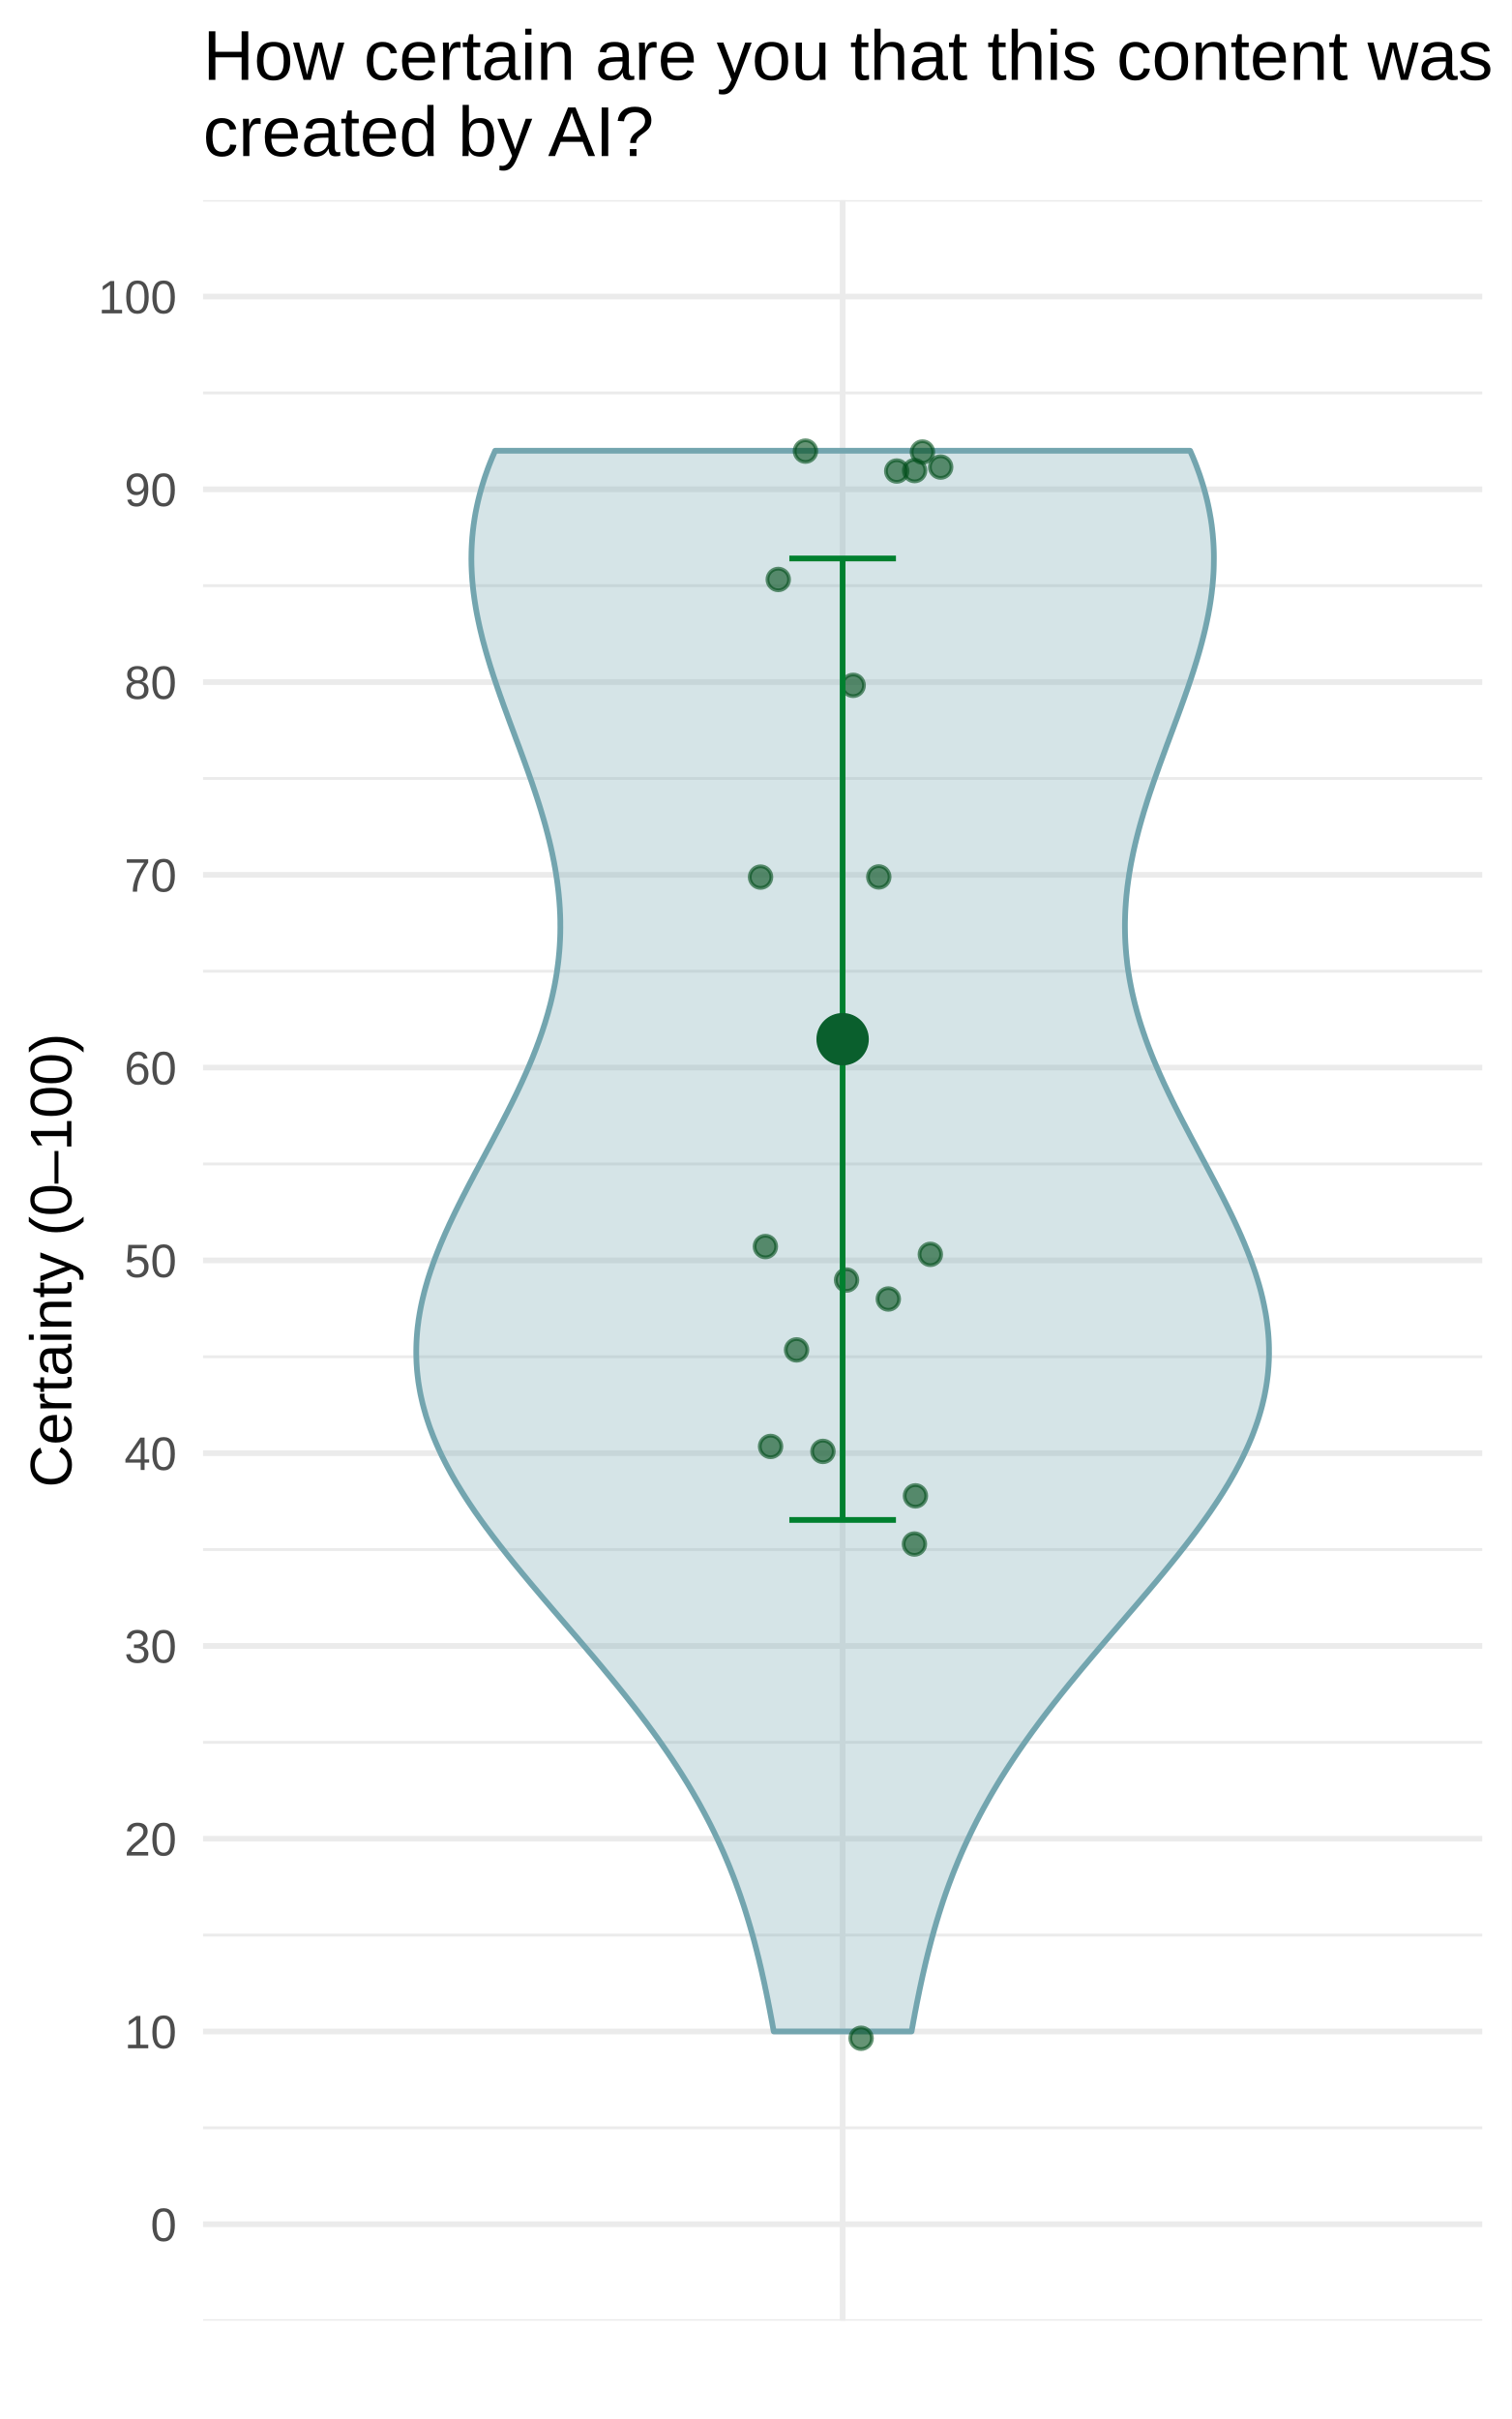
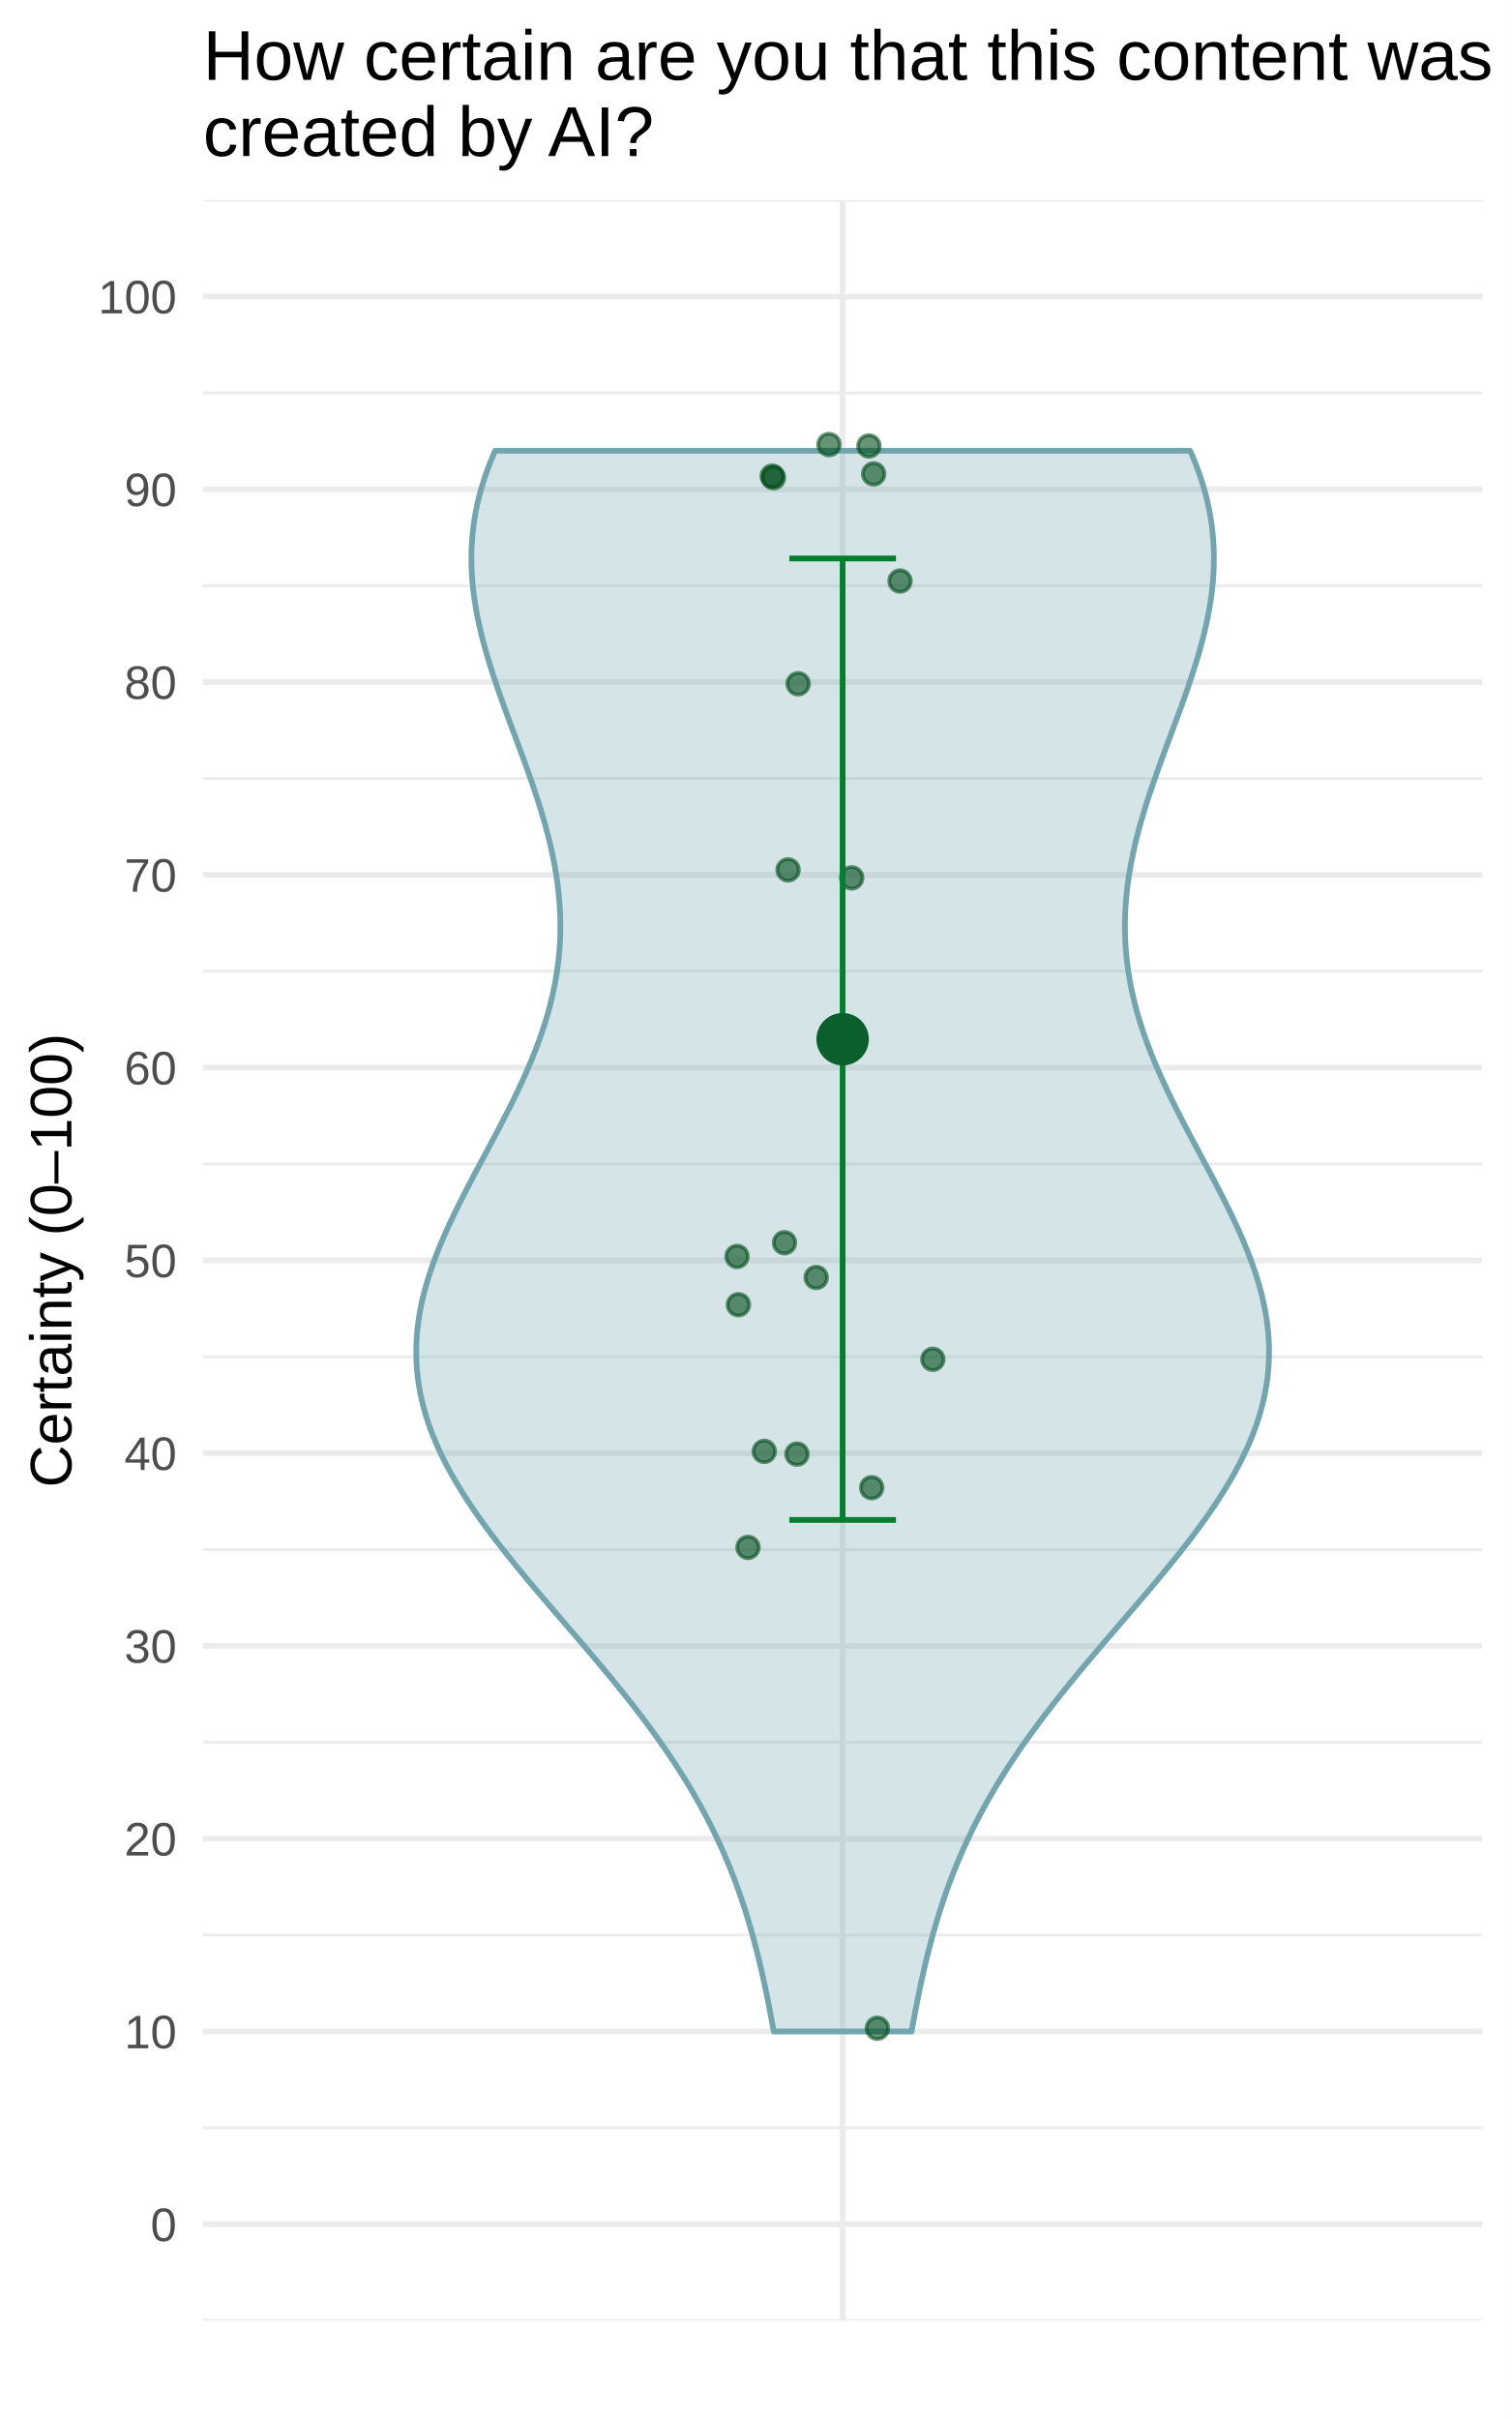
<svg xmlns="http://www.w3.org/2000/svg" width="360.00pt" height="576.00pt" viewBox="0 0 360.00 576.00">
  <g class="svglite">
    <defs>
      <style type="text/css">
    .svglite line, .svglite polyline, .svglite polygon, .svglite path, .svglite rect, .svglite circle {
      fill: none;
      stroke: #000000;
      stroke-linecap: round;
      stroke-linejoin: round;
      stroke-miterlimit: 10.00;
    }
    .svglite text {
      white-space: pre;
    }
    .svglite g.glyphgroup path {
      fill: inherit;
      stroke: none;
    }
  </style>
    </defs>
    <rect width="100%" height="100%" style="stroke: none; fill: #FFFFFF;" />
    <defs>
      <clipPath id="cpMC4wMHwzNjAuMDB8MC4wMHw1NzYuMDA=">
        <rect x="0.00" y="0.00" width="360.00" height="576.00" />
      </clipPath>
    </defs>
    <g clip-path="url(#cpMC4wMHwzNjAuMDB8MC4wMHw1NzYuMDA=)">
      <rect x="0" y="0.00" width="360.00" height="576.00" style="stroke-width: 1.36; stroke: none; fill: #FFFFFF;" />
    </g>
    <defs>
      <clipPath id="cpNDguMzZ8MzUzLjAzfDQ3LjY2fDU1Mi41Nw==">
        <rect x="48.36" y="47.66" width="304.67" height="504.91" />
      </clipPath>
    </defs>
    <g clip-path="url(#cpNDguMzZ8MzUzLjAzfDQ3LjY2fDU1Mi41Nw==)">
      <polyline points="48.36,552.57 353.03,552.57 " style="stroke-width: 0.68; stroke: #EBEBEB; stroke-linecap: butt;" />
      <polyline points="48.36,506.67 353.03,506.67 " style="stroke-width: 0.68; stroke: #EBEBEB; stroke-linecap: butt;" />
      <polyline points="48.36,460.77 353.03,460.77 " style="stroke-width: 0.68; stroke: #EBEBEB; stroke-linecap: butt;" />
      <polyline points="48.36,414.87 353.03,414.87 " style="stroke-width: 0.68; stroke: #EBEBEB; stroke-linecap: butt;" />
      <polyline points="48.36,368.97 353.03,368.97 " style="stroke-width: 0.68; stroke: #EBEBEB; stroke-linecap: butt;" />
      <polyline points="48.36,323.07 353.03,323.07 " style="stroke-width: 0.68; stroke: #EBEBEB; stroke-linecap: butt;" />
      <polyline points="48.36,277.16 353.03,277.16 " style="stroke-width: 0.68; stroke: #EBEBEB; stroke-linecap: butt;" />
      <polyline points="48.36,231.26 353.03,231.26 " style="stroke-width: 0.68; stroke: #EBEBEB; stroke-linecap: butt;" />
      <polyline points="48.36,185.36 353.03,185.36 " style="stroke-width: 0.68; stroke: #EBEBEB; stroke-linecap: butt;" />
      <polyline points="48.36,139.46 353.03,139.46 " style="stroke-width: 0.68; stroke: #EBEBEB; stroke-linecap: butt;" />
      <polyline points="48.36,93.56 353.03,93.56 " style="stroke-width: 0.68; stroke: #EBEBEB; stroke-linecap: butt;" />
      <polyline points="48.36,47.66 353.03,47.66 " style="stroke-width: 0.68; stroke: #EBEBEB; stroke-linecap: butt;" />
      <polyline points="48.36,529.62 353.03,529.62 " style="stroke-width: 1.36; stroke: #EBEBEB; stroke-linecap: butt;" />
      <polyline points="48.36,483.72 353.03,483.72 " style="stroke-width: 1.36; stroke: #EBEBEB; stroke-linecap: butt;" />
      <polyline points="48.36,437.82 353.03,437.82 " style="stroke-width: 1.36; stroke: #EBEBEB; stroke-linecap: butt;" />
      <polyline points="48.36,391.92 353.03,391.92 " style="stroke-width: 1.36; stroke: #EBEBEB; stroke-linecap: butt;" />
      <polyline points="48.36,346.02 353.03,346.02 " style="stroke-width: 1.36; stroke: #EBEBEB; stroke-linecap: butt;" />
      <polyline points="48.36,300.12 353.03,300.12 " style="stroke-width: 1.36; stroke: #EBEBEB; stroke-linecap: butt;" />
      <polyline points="48.36,254.21 353.03,254.21 " style="stroke-width: 1.36; stroke: #EBEBEB; stroke-linecap: butt;" />
      <polyline points="48.36,208.31 353.03,208.31 " style="stroke-width: 1.36; stroke: #EBEBEB; stroke-linecap: butt;" />
      <polyline points="48.36,162.41 353.03,162.41 " style="stroke-width: 1.36; stroke: #EBEBEB; stroke-linecap: butt;" />
      <polyline points="48.36,116.51 353.03,116.51 " style="stroke-width: 1.36; stroke: #EBEBEB; stroke-linecap: butt;" />
      <polyline points="48.36,70.61 353.03,70.61 " style="stroke-width: 1.36; stroke: #EBEBEB; stroke-linecap: butt;" />
      <polyline points="200.69,552.57 200.69,47.66 " style="stroke-width: 1.36; stroke: #EBEBEB; stroke-linecap: butt;" />
      <polygon points="184.28,483.72 184.14,482.98 184.01,482.25 183.88,481.51 183.74,480.77 183.60,480.04 183.46,479.30 183.32,478.56 183.18,477.83 183.03,477.09 182.89,476.35 182.74,475.62 182.59,474.88 182.44,474.14 182.28,473.41 182.13,472.67 181.97,471.93 181.81,471.20 181.64,470.46 181.48,469.73 181.31,468.99 181.14,468.25 180.96,467.52 180.79,466.78 180.61,466.04 180.42,465.31 180.24,464.57 180.05,463.83 179.86,463.10 179.67,462.36 179.47,461.62 179.27,460.89 179.06,460.15 178.85,459.41 178.64,458.68 178.42,457.94 178.20,457.20 177.98,456.47 177.75,455.73 177.52,454.99 177.29,454.26 177.05,453.52 176.80,452.78 176.55,452.05 176.30,451.31 176.04,450.57 175.78,449.84 175.51,449.10 175.25,448.36 174.97,447.63 174.69,446.89 174.40,446.15 174.11,445.42 173.82,444.68 173.52,443.95 173.21,443.21 172.90,442.47 172.59,441.74 172.27,441.00 171.94,440.26 171.61,439.53 171.27,438.79 170.93,438.05 170.58,437.32 170.23,436.58 169.87,435.84 169.51,435.11 169.14,434.37 168.76,433.63 168.38,432.90 167.99,432.16 167.60,431.42 167.20,430.69 166.80,429.95 166.39,429.21 165.98,428.48 165.55,427.74 165.13,427.00 164.70,426.27 164.26,425.53 163.82,424.79 163.37,424.06 162.91,423.32 162.45,422.58 161.99,421.85 161.51,421.11 161.04,420.37 160.55,419.64 160.07,418.90 159.57,418.16 159.08,417.43 158.57,416.69 158.06,415.96 157.55,415.22 157.03,414.48 156.51,413.75 155.97,413.01 155.44,412.27 154.90,411.54 154.36,410.80 153.81,410.06 153.25,409.33 152.70,408.59 152.13,407.85 151.57,407.12 151.00,406.38 150.42,405.64 149.84,404.91 149.26,404.17 148.67,403.43 148.08,402.70 147.49,401.96 146.89,401.22 146.29,400.49 145.69,399.75 145.08,399.01 144.47,398.28 143.86,397.54 143.25,396.80 142.63,396.07 142.01,395.33 141.39,394.59 140.77,393.86 140.14,393.12 139.52,392.38 138.89,391.65 138.26,390.91 137.63,390.17 137.00,389.44 136.36,388.70 135.73,387.97 135.10,387.23 134.46,386.49 133.83,385.76 133.20,385.02 132.56,384.28 131.93,383.55 131.30,382.81 130.67,382.07 130.04,381.34 129.41,380.60 128.78,379.86 128.16,379.13 127.54,378.39 126.91,377.65 126.30,376.92 125.68,376.18 125.07,375.44 124.45,374.71 123.85,373.97 123.24,373.23 122.64,372.50 122.04,371.76 121.45,371.02 120.86,370.29 120.28,369.55 119.70,368.81 119.12,368.08 118.55,367.34 117.98,366.60 117.42,365.87 116.87,365.13 116.32,364.39 115.77,363.66 115.23,362.92 114.70,362.19 114.18,361.45 113.66,360.71 113.14,359.98 112.64,359.24 112.14,358.50 111.65,357.77 111.17,357.03 110.69,356.29 110.23,355.56 109.77,354.82 109.32,354.08 108.87,353.35 108.44,352.61 108.01,351.87 107.59,351.14 107.18,350.40 106.78,349.66 106.39,348.93 106.01,348.19 105.64,347.45 105.27,346.72 104.92,345.98 104.57,345.24 104.25,344.51 103.92,343.77 103.61,343.03 103.30,342.30 103.01,341.56 102.73,340.82 102.45,340.09 102.19,339.35 101.94,338.61 101.70,337.88 101.46,337.14 101.25,336.40 101.04,335.67 100.84,334.93 100.74,334.54 100.65,334.20 100.48,333.46 100.31,332.72 100.15,331.99 100.01,331.25 99.88,330.51 99.76,329.78 99.64,329.04 99.55,328.30 99.46,327.57 99.38,326.83 99.31,326.09 99.26,325.36 99.21,324.62 99.18,323.88 99.16,323.15 99.14,322.41 99.14,321.67 99.15,320.94 99.17,320.20 99.20,319.46 99.24,318.73 99.29,317.99 99.35,317.25 99.42,316.52 99.50,315.78 99.60,315.04 99.69,314.31 99.81,313.57 99.93,312.83 100.06,312.10 100.20,311.36 100.35,310.62 100.51,309.89 100.68,309.15 100.86,308.42 101.04,307.68 101.24,306.94 101.44,306.21 101.66,305.47 101.87,304.73 102.10,304.00 102.34,303.26 102.58,302.52 102.84,301.79 103.09,301.05 103.36,300.31 103.63,299.58 103.92,298.84 104.20,298.10 104.50,297.37 104.79,296.63 105.10,295.89 105.26,295.52 105.41,295.16 105.73,294.42 106.05,293.68 106.38,292.95 106.72,292.21 107.05,291.47 107.40,290.74 107.75,290.00 108.10,289.26 108.45,288.53 108.82,287.79 109.18,287.05 109.55,286.32 109.92,285.58 110.29,284.84 110.67,284.11 111.05,283.37 111.43,282.63 111.81,281.90 112.20,281.16 112.59,280.43 112.97,279.69 113.36,278.95 113.76,278.22 114.15,277.48 114.54,276.74 114.93,276.01 115.33,275.27 115.72,274.53 116.11,273.80 116.51,273.06 116.90,272.32 117.29,271.59 117.68,270.85 118.07,270.11 118.46,269.38 118.85,268.64 119.23,267.90 119.61,267.17 119.99,266.43 120.37,265.69 120.75,264.96 121.12,264.22 121.49,263.48 121.86,262.75 122.22,262.01 122.58,261.27 122.94,260.54 123.29,259.80 123.64,259.06 123.98,258.33 124.33,257.59 124.66,256.85 124.99,256.12 125.32,255.38 125.64,254.64 125.96,253.91 126.27,253.17 126.58,252.44 126.88,251.70 127.17,250.96 127.46,250.23 127.75,249.49 128.02,248.75 128.30,248.02 128.56,247.28 128.82,246.54 129.08,245.81 129.32,245.07 129.56,244.33 129.80,243.60 130.02,242.86 130.24,242.12 130.46,241.39 130.66,240.65 130.86,239.91 131.06,239.18 131.24,238.44 131.42,237.70 131.59,236.97 131.75,236.23 131.91,235.49 132.06,234.76 132.20,234.02 132.33,233.28 132.46,232.55 132.58,231.81 132.69,231.07 132.79,230.34 132.89,229.60 132.98,228.86 133.06,228.13 133.13,227.39 133.20,226.66 133.26,225.92 133.31,225.18 133.35,224.45 133.39,223.71 133.42,222.97 133.44,222.24 133.45,221.50 133.46,220.76 133.45,220.03 133.45,219.29 133.43,218.55 133.41,217.82 133.37,217.08 133.34,216.34 133.29,215.61 133.24,214.87 133.18,214.13 133.11,213.40 133.04,212.66 132.96,211.92 132.87,211.19 132.78,210.45 132.68,209.71 132.57,208.98 132.46,208.24 132.34,207.50 132.22,206.77 132.08,206.03 131.95,205.29 131.80,204.56 131.65,203.82 131.50,203.08 131.33,202.35 131.17,201.61 130.99,200.87 130.82,200.14 130.63,199.40 130.45,198.67 130.25,197.93 130.06,197.19 129.86,196.46 129.65,195.72 129.44,194.98 129.22,194.25 129.00,193.51 128.78,192.77 128.55,192.04 128.32,191.30 128.08,190.56 127.85,189.83 127.60,189.09 127.36,188.35 127.11,187.62 126.86,186.88 126.61,186.14 126.35,185.41 126.09,184.67 125.83,183.93 125.57,183.20 125.30,182.46 125.04,181.72 124.77,180.99 124.50,180.25 124.23,179.51 123.96,178.78 123.69,178.04 123.41,177.30 123.14,176.57 122.86,175.83 122.59,175.09 122.32,174.36 122.04,173.62 121.77,172.89 121.49,172.15 121.22,171.41 120.95,170.68 120.68,169.94 120.41,169.20 120.14,168.47 119.87,167.73 119.61,166.99 119.35,166.26 119.08,165.52 118.83,164.78 118.57,164.05 118.32,163.31 118.07,162.57 117.82,161.84 117.57,161.10 117.33,160.36 117.10,159.63 116.86,158.89 116.63,158.15 116.41,157.42 116.19,156.68 115.97,155.94 115.76,155.21 115.55,154.47 115.35,153.73 115.15,153.00 114.95,152.26 114.77,151.52 114.59,150.79 114.41,150.05 114.24,149.31 114.08,148.58 113.92,147.84 113.77,147.10 113.62,146.37 113.48,145.63 113.35,144.90 113.23,144.16 113.11,143.42 113.00,142.69 112.90,141.95 112.80,141.21 112.71,140.48 112.63,139.74 112.56,139.00 112.49,138.27 112.44,137.53 112.39,136.79 112.35,136.06 112.32,135.32 112.29,134.58 112.28,133.85 112.27,133.11 112.28,132.37 112.29,131.64 112.31,130.90 112.34,130.16 112.38,129.43 112.43,128.69 112.48,127.95 112.55,127.22 112.62,126.48 112.71,125.74 112.72,125.69 112.80,125.01 112.91,124.27 113.02,123.53 113.14,122.80 113.27,122.06 113.42,121.32 113.57,120.59 113.73,119.85 113.90,119.11 114.08,118.38 114.27,117.64 114.47,116.91 114.68,116.17 114.90,115.43 115.13,114.70 115.36,113.96 115.61,113.22 115.87,112.49 116.13,111.75 116.41,111.01 116.69,110.28 116.99,109.54 117.29,108.80 117.61,108.07 117.93,107.33 283.46,107.33 283.78,108.07 284.10,108.80 284.40,109.54 284.70,110.28 284.98,111.01 285.25,111.75 285.52,112.49 285.78,113.22 286.02,113.96 286.26,114.70 286.49,115.43 286.71,116.17 286.92,116.91 287.12,117.64 287.31,118.38 287.49,119.11 287.66,119.85 287.82,120.59 287.97,121.32 288.11,122.06 288.24,122.80 288.37,123.53 288.48,124.27 288.59,125.01 288.67,125.69 288.68,125.74 288.76,126.48 288.84,127.22 288.90,127.95 288.96,128.69 289.01,129.43 289.05,130.16 289.08,130.90 289.10,131.64 289.11,132.37 289.11,133.11 289.10,133.85 289.09,134.58 289.07,135.32 289.04,136.06 289.00,136.79 288.95,137.53 288.89,138.27 288.83,139.00 288.76,139.74 288.67,140.48 288.59,141.21 288.49,141.95 288.39,142.69 288.28,143.42 288.16,144.16 288.04,144.90 287.90,145.63 287.77,146.37 287.62,147.10 287.47,147.84 287.31,148.58 287.15,149.31 286.98,150.05 286.80,150.79 286.62,151.52 286.43,152.26 286.24,153.00 286.04,153.73 285.84,154.47 285.63,155.21 285.42,155.94 285.20,156.68 284.98,157.42 284.75,158.15 284.52,158.89 284.29,159.63 284.05,160.36 283.81,161.10 283.57,161.84 283.32,162.57 283.07,163.31 282.82,164.05 282.56,164.78 282.30,165.52 282.04,166.26 281.78,166.99 281.51,167.73 281.25,168.47 280.98,169.20 280.71,169.94 280.44,170.68 280.17,171.41 279.89,172.15 279.62,172.89 279.35,173.62 279.07,174.36 278.80,175.09 278.52,175.83 278.25,176.57 277.97,177.30 277.70,178.04 277.43,178.78 277.16,179.51 276.89,180.25 276.62,180.99 276.35,181.72 276.08,182.46 275.82,183.20 275.56,183.93 275.30,184.67 275.04,185.41 274.78,186.14 274.53,186.88 274.28,187.62 274.03,188.35 273.78,189.09 273.54,189.83 273.30,190.56 273.07,191.30 272.84,192.04 272.61,192.77 272.38,193.51 272.17,194.25 271.95,194.98 271.74,195.72 271.53,196.46 271.33,197.19 271.13,197.93 270.94,198.67 270.75,199.40 270.57,200.14 270.39,200.87 270.22,201.61 270.05,202.35 269.89,203.08 269.74,203.82 269.59,204.56 269.44,205.29 269.30,206.03 269.17,206.77 269.05,207.50 268.92,208.24 268.82,208.98 268.71,209.71 268.61,210.45 268.51,211.19 268.43,211.92 268.35,212.66 268.27,213.40 268.21,214.13 268.15,214.87 268.10,215.61 268.05,216.34 268.01,217.08 267.98,217.82 267.96,218.55 267.94,219.29 267.93,220.03 267.93,220.76 267.94,221.50 267.95,222.24 267.97,222.97 268.00,223.71 268.03,224.45 268.08,225.18 268.13,225.92 268.19,226.66 268.25,227.39 268.33,228.13 268.41,228.86 268.49,229.60 268.59,230.34 268.69,231.07 268.81,231.81 268.93,232.55 269.05,233.28 269.19,234.02 269.33,234.76 269.48,235.49 269.63,236.23 269.80,236.97 269.97,237.70 270.15,238.44 270.33,239.18 270.53,239.91 270.72,240.65 270.93,241.39 271.14,242.12 271.36,242.86 271.59,243.60 271.82,244.33 272.07,245.07 272.31,245.81 272.57,246.54 272.82,247.28 273.09,248.02 273.36,248.75 273.64,249.49 273.93,250.23 274.21,250.96 274.51,251.70 274.81,252.44 275.12,253.17 275.43,253.91 275.75,254.64 276.07,255.38 276.39,256.12 276.73,256.85 277.06,257.59 277.40,258.33 277.75,259.06 278.10,259.80 278.45,260.54 278.81,261.27 279.16,262.01 279.53,262.75 279.89,263.48 280.27,264.22 280.64,264.96 281.01,265.69 281.39,266.43 281.77,267.17 282.16,267.90 282.54,268.64 282.93,269.38 283.31,270.11 283.70,270.85 284.09,271.59 284.49,272.32 284.88,273.06 285.27,273.80 285.67,274.53 286.06,275.27 286.45,276.01 286.85,276.74 287.24,277.48 287.63,278.22 288.02,278.95 288.41,279.69 288.80,280.43 289.19,281.16 289.58,281.90 289.96,282.63 290.34,283.37 290.72,284.11 291.10,284.84 291.47,285.58 291.84,286.32 292.21,287.05 292.57,287.79 292.93,288.53 293.29,289.26 293.64,290.00 293.99,290.74 294.33,291.47 294.67,292.21 295.01,292.95 295.33,293.68 295.66,294.42 295.97,295.16 296.13,295.52 296.29,295.89 296.59,296.63 296.89,297.37 297.19,298.10 297.47,298.84 297.76,299.58 298.03,300.31 298.29,301.05 298.55,301.79 298.80,302.52 299.05,303.26 299.28,304.00 299.51,304.73 299.73,305.47 299.95,306.21 300.15,306.94 300.35,307.68 300.53,308.42 300.71,309.15 300.87,309.89 301.03,310.62 301.18,311.36 301.32,312.10 301.46,312.83 301.58,313.57 301.69,314.31 301.79,315.04 301.88,315.78 301.96,316.52 302.04,317.25 302.10,317.99 302.15,318.73 302.19,319.46 302.22,320.20 302.24,320.94 302.24,321.67 302.25,322.41 302.23,323.15 302.21,323.88 302.17,324.62 302.13,325.36 302.07,326.09 302.01,326.83 301.93,327.57 301.84,328.30 301.74,329.04 301.63,329.78 301.51,330.51 301.37,331.25 301.23,331.99 301.08,332.72 300.91,333.46 300.73,334.20 300.65,334.54 300.55,334.93 300.35,335.67 300.14,336.40 299.92,337.14 299.69,337.88 299.45,338.61 299.19,339.35 298.93,340.09 298.66,340.82 298.38,341.56 298.09,342.30 297.78,343.03 297.47,343.77 297.14,344.51 296.81,345.24 296.46,345.98 296.11,346.72 295.75,347.45 295.38,348.19 295.00,348.93 294.60,349.66 294.21,350.40 293.79,351.14 293.38,351.87 292.95,352.61 292.52,353.35 292.07,354.08 291.62,354.82 291.16,355.56 290.69,356.29 290.22,357.03 289.73,357.77 289.24,358.50 288.74,359.24 288.24,359.98 287.73,360.71 287.21,361.45 286.68,362.19 286.15,362.92 285.61,363.66 285.07,364.39 284.52,365.13 283.96,365.87 283.41,366.60 282.84,367.34 282.27,368.08 281.69,368.81 281.11,369.55 280.53,370.29 279.94,371.02 279.34,371.76 278.74,372.50 278.14,373.23 277.54,373.97 276.93,374.71 276.32,375.44 275.71,376.18 275.09,376.92 274.47,377.65 273.85,378.39 273.23,379.13 272.60,379.86 271.97,380.60 271.35,381.34 270.72,382.07 270.09,382.81 269.45,383.55 268.82,384.28 268.19,385.02 267.56,385.76 266.92,386.49 266.29,387.23 265.66,387.97 265.02,388.70 264.39,389.44 263.76,390.17 263.13,390.91 262.50,391.65 261.87,392.38 261.25,393.12 260.62,393.86 260.00,394.59 259.38,395.33 258.76,396.07 258.14,396.80 257.52,397.54 256.91,398.28 256.30,399.01 255.70,399.75 255.09,400.49 254.49,401.22 253.90,401.96 253.30,402.70 252.71,403.43 252.13,404.17 251.54,404.91 250.96,405.64 250.39,406.38 249.82,407.12 249.25,407.85 248.69,408.59 248.13,409.33 247.58,410.06 247.03,410.80 246.49,411.54 245.94,412.27 245.41,413.01 244.88,413.75 244.36,414.48 243.84,415.22 243.32,415.96 242.81,416.69 242.31,417.43 241.81,418.16 241.32,418.90 240.83,419.64 240.35,420.37 239.87,421.11 239.40,421.85 238.94,422.58 238.47,423.32 238.02,424.06 237.57,424.79 237.13,425.53 236.69,426.27 236.26,427.00 235.83,427.74 235.41,428.48 235.00,429.21 234.59,429.95 234.18,430.69 233.79,431.42 233.39,432.16 233.01,432.90 232.62,433.63 232.25,434.37 231.88,435.11 231.52,435.84 231.16,436.58 230.81,437.32 230.46,438.05 230.12,438.79 229.78,439.53 229.45,440.26 229.12,441.00 228.80,441.74 228.49,442.47 228.17,443.21 227.87,443.95 227.57,444.68 227.27,445.42 226.98,446.15 226.70,446.89 226.42,447.63 226.14,448.36 225.87,449.10 225.60,449.84 225.34,450.57 225.08,451.31 224.83,452.05 224.58,452.78 224.34,453.52 224.10,454.26 223.87,454.99 223.63,455.73 223.41,456.47 223.18,457.20 222.96,457.94 222.75,458.68 222.53,459.41 222.33,460.15 222.12,460.89 221.92,461.62 221.72,462.36 221.53,463.10 221.34,463.83 221.15,464.57 220.96,465.31 220.78,466.04 220.60,466.78 220.42,467.52 220.25,468.25 220.08,468.99 219.91,469.73 219.74,470.46 219.58,471.20 219.42,471.93 219.26,472.67 219.10,473.41 218.95,474.14 218.80,474.88 218.65,475.62 218.50,476.35 218.35,477.09 218.21,477.83 218.07,478.56 217.92,479.30 217.79,480.04 217.65,480.77 217.51,481.51 217.38,482.25 217.24,482.98 217.11,483.72 184.28,483.72 " style="stroke-width: 1.36; stroke: #73A5AF; stroke-linecap: butt; fill: #73A5AF; fill-opacity: 0.30;" />
-       <circle cx="224.04" cy="111.22" r="2.58" style="stroke-width: 0.90; stroke: #004D1A; stroke-opacity: 0.60; fill: #004D1A; fill-opacity: 0.60;" />
-       <circle cx="205.09" cy="485.34" r="2.58" style="stroke-width: 0.90; stroke: #004D1A; stroke-opacity: 0.60; fill: #004D1A; fill-opacity: 0.60;" />
-       <circle cx="213.58" cy="112.16" r="2.58" style="stroke-width: 0.90; stroke: #004D1A; stroke-opacity: 0.60; fill: #004D1A; fill-opacity: 0.60;" />
-       <circle cx="181.14" cy="208.85" r="2.58" style="stroke-width: 0.90; stroke: #004D1A; stroke-opacity: 0.60; fill: #004D1A; fill-opacity: 0.60;" />
-       <circle cx="182.29" cy="296.82" r="2.58" style="stroke-width: 0.90; stroke: #004D1A; stroke-opacity: 0.60; fill: #004D1A; fill-opacity: 0.60;" />
-       <circle cx="185.36" cy="137.98" r="2.58" style="stroke-width: 0.90; stroke: #004D1A; stroke-opacity: 0.60; fill: #004D1A; fill-opacity: 0.60;" />
-       <circle cx="196.00" cy="345.60" r="2.58" style="stroke-width: 0.90; stroke: #004D1A; stroke-opacity: 0.60; fill: #004D1A; fill-opacity: 0.60;" />
-       <circle cx="217.79" cy="367.66" r="2.58" style="stroke-width: 0.90; stroke: #004D1A; stroke-opacity: 0.60; fill: #004D1A; fill-opacity: 0.60;" />
-       <circle cx="219.70" cy="107.64" r="2.58" style="stroke-width: 0.90; stroke: #004D1A; stroke-opacity: 0.60; fill: #004D1A; fill-opacity: 0.60;" />
-       <circle cx="221.58" cy="298.68" r="2.58" style="stroke-width: 0.90; stroke: #004D1A; stroke-opacity: 0.60; fill: #004D1A; fill-opacity: 0.60;" />
-       <circle cx="183.53" cy="344.42" r="2.58" style="stroke-width: 0.90; stroke: #004D1A; stroke-opacity: 0.60; fill: #004D1A; fill-opacity: 0.60;" />
-       <circle cx="217.84" cy="112.05" r="2.58" style="stroke-width: 0.90; stroke: #004D1A; stroke-opacity: 0.60; fill: #004D1A; fill-opacity: 0.60;" />
-       <circle cx="209.30" cy="208.81" r="2.58" style="stroke-width: 0.90; stroke: #004D1A; stroke-opacity: 0.60; fill: #004D1A; fill-opacity: 0.60;" />
-       <circle cx="189.72" cy="321.43" r="2.58" style="stroke-width: 0.90; stroke: #004D1A; stroke-opacity: 0.60; fill: #004D1A; fill-opacity: 0.60;" />
-       <circle cx="203.20" cy="163.19" r="2.58" style="stroke-width: 0.90; stroke: #004D1A; stroke-opacity: 0.60; fill: #004D1A; fill-opacity: 0.60;" />
-       <circle cx="218.03" cy="356.19" r="2.58" style="stroke-width: 0.90; stroke: #004D1A; stroke-opacity: 0.60; fill: #004D1A; fill-opacity: 0.60;" />
-       <circle cx="191.84" cy="107.42" r="2.58" style="stroke-width: 0.90; stroke: #004D1A; stroke-opacity: 0.60; fill: #004D1A; fill-opacity: 0.60;" />
-       <circle cx="211.57" cy="309.31" r="2.58" style="stroke-width: 0.90; stroke: #004D1A; stroke-opacity: 0.60; fill: #004D1A; fill-opacity: 0.60;" />
-       <circle cx="201.63" cy="304.80" r="2.58" style="stroke-width: 0.90; stroke: #004D1A; stroke-opacity: 0.60; fill: #004D1A; fill-opacity: 0.60;" />
+       <circle cx="183.92" cy="113.36" r="2.58" style="stroke-width: 0.90; stroke: #004D1A; stroke-opacity: 0.60; fill: #004D1A; fill-opacity: 0.60;" />
+       <circle cx="208.96" cy="482.96" r="2.58" style="stroke-width: 0.90; stroke: #004D1A; stroke-opacity: 0.60; fill: #004D1A; fill-opacity: 0.60;" />
+       <circle cx="184.22" cy="113.75" r="2.58" style="stroke-width: 0.90; stroke: #004D1A; stroke-opacity: 0.60; fill: #004D1A; fill-opacity: 0.60;" />
+       <circle cx="187.70" cy="207.13" r="2.58" style="stroke-width: 0.90; stroke: #004D1A; stroke-opacity: 0.60; fill: #004D1A; fill-opacity: 0.60;" />
+       <circle cx="186.84" cy="295.91" r="2.58" style="stroke-width: 0.90; stroke: #004D1A; stroke-opacity: 0.60; fill: #004D1A; fill-opacity: 0.60;" />
+       <circle cx="214.36" cy="138.35" r="2.58" style="stroke-width: 0.90; stroke: #004D1A; stroke-opacity: 0.60; fill: #004D1A; fill-opacity: 0.60;" />
+       <circle cx="182.03" cy="345.60" r="2.58" style="stroke-width: 0.90; stroke: #004D1A; stroke-opacity: 0.60; fill: #004D1A; fill-opacity: 0.60;" />
+       <circle cx="178.15" cy="368.46" r="2.58" style="stroke-width: 0.90; stroke: #004D1A; stroke-opacity: 0.60; fill: #004D1A; fill-opacity: 0.60;" />
+       <circle cx="206.95" cy="106.20" r="2.58" style="stroke-width: 0.90; stroke: #004D1A; stroke-opacity: 0.60; fill: #004D1A; fill-opacity: 0.60;" />
+       <circle cx="175.54" cy="299.18" r="2.58" style="stroke-width: 0.90; stroke: #004D1A; stroke-opacity: 0.60; fill: #004D1A; fill-opacity: 0.60;" />
+       <circle cx="189.82" cy="346.24" r="2.58" style="stroke-width: 0.90; stroke: #004D1A; stroke-opacity: 0.60; fill: #004D1A; fill-opacity: 0.60;" />
+       <circle cx="208.08" cy="112.84" r="2.58" style="stroke-width: 0.90; stroke: #004D1A; stroke-opacity: 0.60; fill: #004D1A; fill-opacity: 0.60;" />
+       <circle cx="202.86" cy="209.03" r="2.58" style="stroke-width: 0.90; stroke: #004D1A; stroke-opacity: 0.60; fill: #004D1A; fill-opacity: 0.60;" />
+       <circle cx="222.17" cy="323.67" r="2.58" style="stroke-width: 0.90; stroke: #004D1A; stroke-opacity: 0.60; fill: #004D1A; fill-opacity: 0.60;" />
+       <circle cx="190.10" cy="162.81" r="2.58" style="stroke-width: 0.90; stroke: #004D1A; stroke-opacity: 0.60; fill: #004D1A; fill-opacity: 0.60;" />
+       <circle cx="207.61" cy="354.24" r="2.58" style="stroke-width: 0.90; stroke: #004D1A; stroke-opacity: 0.60; fill: #004D1A; fill-opacity: 0.60;" />
+       <circle cx="197.44" cy="105.86" r="2.58" style="stroke-width: 0.90; stroke: #004D1A; stroke-opacity: 0.60; fill: #004D1A; fill-opacity: 0.60;" />
+       <circle cx="175.87" cy="310.67" r="2.58" style="stroke-width: 0.90; stroke: #004D1A; stroke-opacity: 0.60; fill: #004D1A; fill-opacity: 0.60;" />
+       <circle cx="194.40" cy="304.19" r="2.58" style="stroke-width: 0.90; stroke: #004D1A; stroke-opacity: 0.60; fill: #004D1A; fill-opacity: 0.60;" />
      <polyline points="188.00,132.98 213.39,132.98 " style="stroke-width: 1.36; stroke: #00802F; stroke-linecap: butt;" />
      <polyline points="200.69,132.98 200.69,361.92 " style="stroke-width: 1.36; stroke: #00802F; stroke-linecap: butt;" />
      <polyline points="188.00,361.92 213.39,361.92 " style="stroke-width: 1.36; stroke: #00802F; stroke-linecap: butt;" />
      <circle cx="200.69" cy="247.45" r="5.79" style="stroke-width: 0.90; stroke: #0A5F2D; fill: #0A5F2D;" />
    </g>
    <g clip-path="url(#cpMC4wMHwzNjAuMDB8MC4wMHw1NzYuMDA=)">
      <text x="42.08" y="533.63" text-anchor="end" style="font-size: 11.20px;fill: #4D4D4D; font-family: &quot;Arial&quot;;" textLength="6.22px" lengthAdjust="spacingAndGlyphs">0</text>
      <text x="42.08" y="487.73" text-anchor="end" style="font-size: 11.20px;fill: #4D4D4D; font-family: &quot;Arial&quot;;" textLength="12.44px" lengthAdjust="spacingAndGlyphs">10</text>
      <text x="42.08" y="441.83" text-anchor="end" style="font-size: 11.20px;fill: #4D4D4D; font-family: &quot;Arial&quot;;" textLength="12.44px" lengthAdjust="spacingAndGlyphs">20</text>
      <text x="42.08" y="395.92" text-anchor="end" style="font-size: 11.20px;fill: #4D4D4D; font-family: &quot;Arial&quot;;" textLength="12.44px" lengthAdjust="spacingAndGlyphs">30</text>
      <text x="42.08" y="350.02" text-anchor="end" style="font-size: 11.20px;fill: #4D4D4D; font-family: &quot;Arial&quot;;" textLength="12.44px" lengthAdjust="spacingAndGlyphs">40</text>
      <text x="42.08" y="304.12" text-anchor="end" style="font-size: 11.20px;fill: #4D4D4D; font-family: &quot;Arial&quot;;" textLength="12.44px" lengthAdjust="spacingAndGlyphs">50</text>
      <text x="42.08" y="258.22" text-anchor="end" style="font-size: 11.20px;fill: #4D4D4D; font-family: &quot;Arial&quot;;" textLength="12.44px" lengthAdjust="spacingAndGlyphs">60</text>
      <text x="42.08" y="212.32" text-anchor="end" style="font-size: 11.20px;fill: #4D4D4D; font-family: &quot;Arial&quot;;" textLength="12.44px" lengthAdjust="spacingAndGlyphs">70</text>
      <text x="42.08" y="166.42" text-anchor="end" style="font-size: 11.20px;fill: #4D4D4D; font-family: &quot;Arial&quot;;" textLength="12.44px" lengthAdjust="spacingAndGlyphs">80</text>
      <text x="42.08" y="120.52" text-anchor="end" style="font-size: 11.20px;fill: #4D4D4D; font-family: &quot;Arial&quot;;" textLength="12.44px" lengthAdjust="spacingAndGlyphs">90</text>
      <text x="42.08" y="74.62" text-anchor="end" style="font-size: 11.20px;fill: #4D4D4D; font-family: &quot;Arial&quot;;" textLength="18.66px" lengthAdjust="spacingAndGlyphs">100</text>
      <text transform="translate(17.00,300.12) rotate(-90)" text-anchor="middle" style="font-size: 14.00px; font-family: &quot;Arial&quot;;" textLength="108.11px" lengthAdjust="spacingAndGlyphs">Certainty (0–100)</text>
      <text x="48.36" y="19.01" style="font-size: 16.80px; font-family: &quot;Arial&quot;;" textLength="311.97px" lengthAdjust="spacingAndGlyphs">How certain are you that this content was </text>
      <text x="48.36" y="37.15" style="font-size: 16.80px; font-family: &quot;Arial&quot;;" textLength="107.44px" lengthAdjust="spacingAndGlyphs">created by AI?</text>
    </g>
  </g>
</svg>
